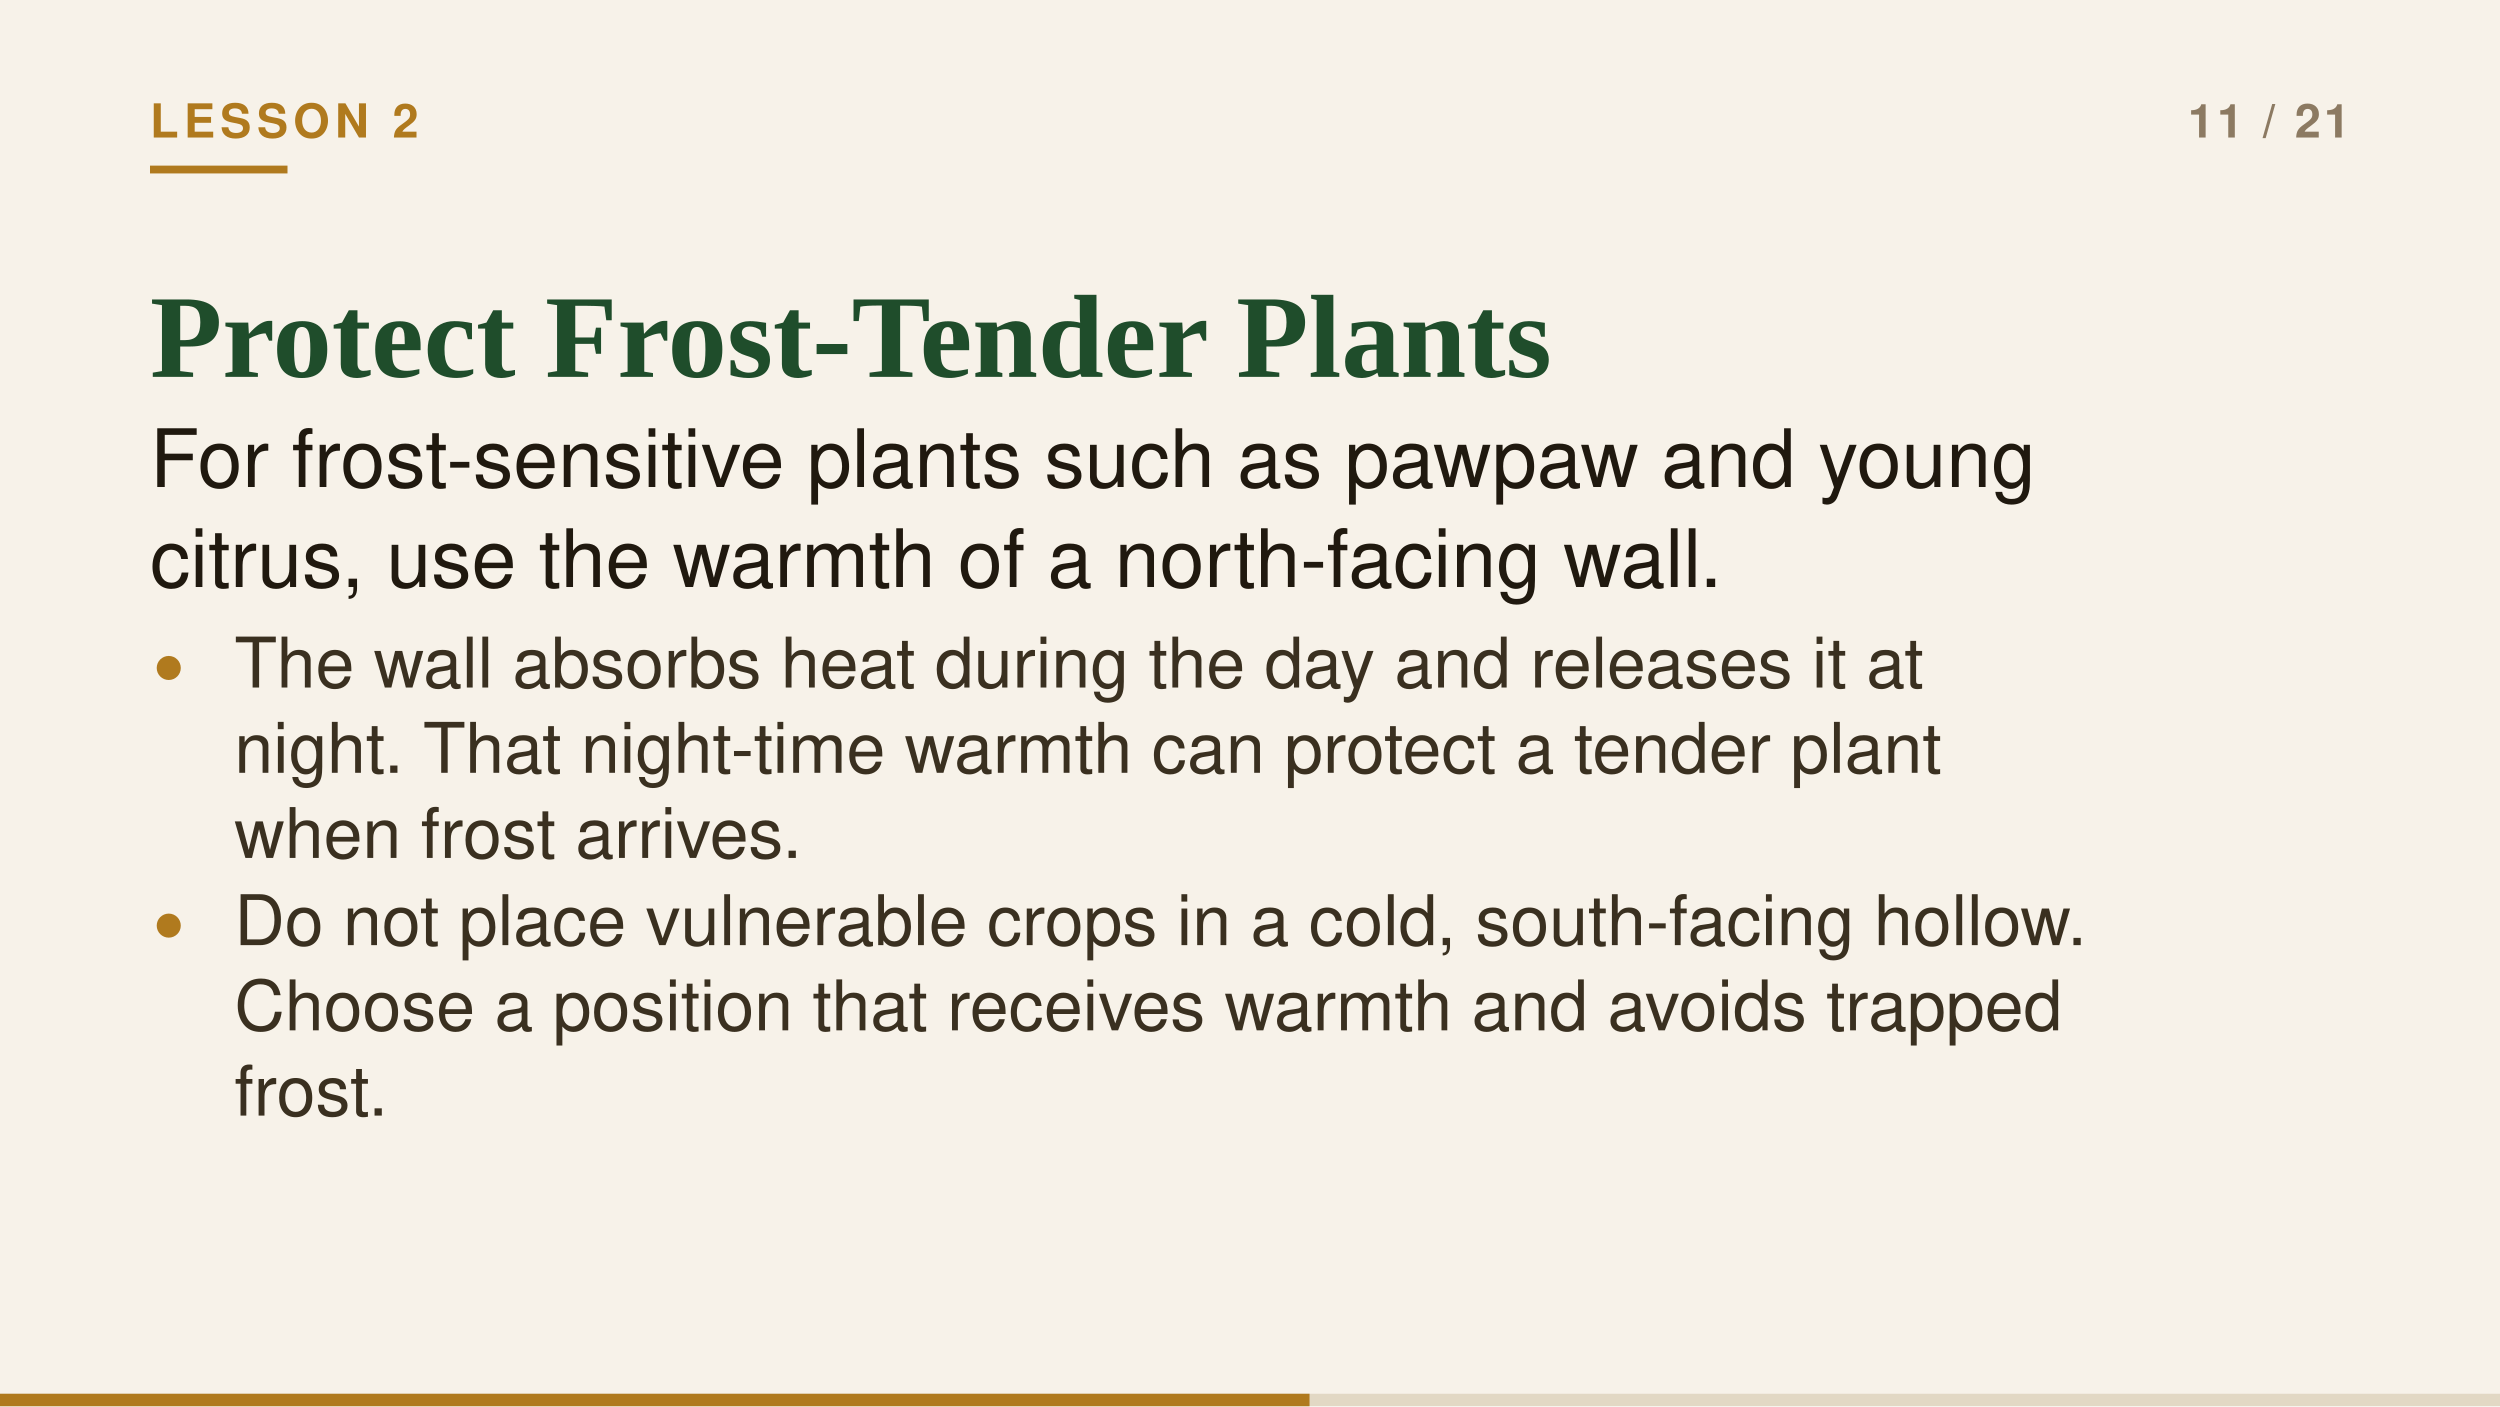
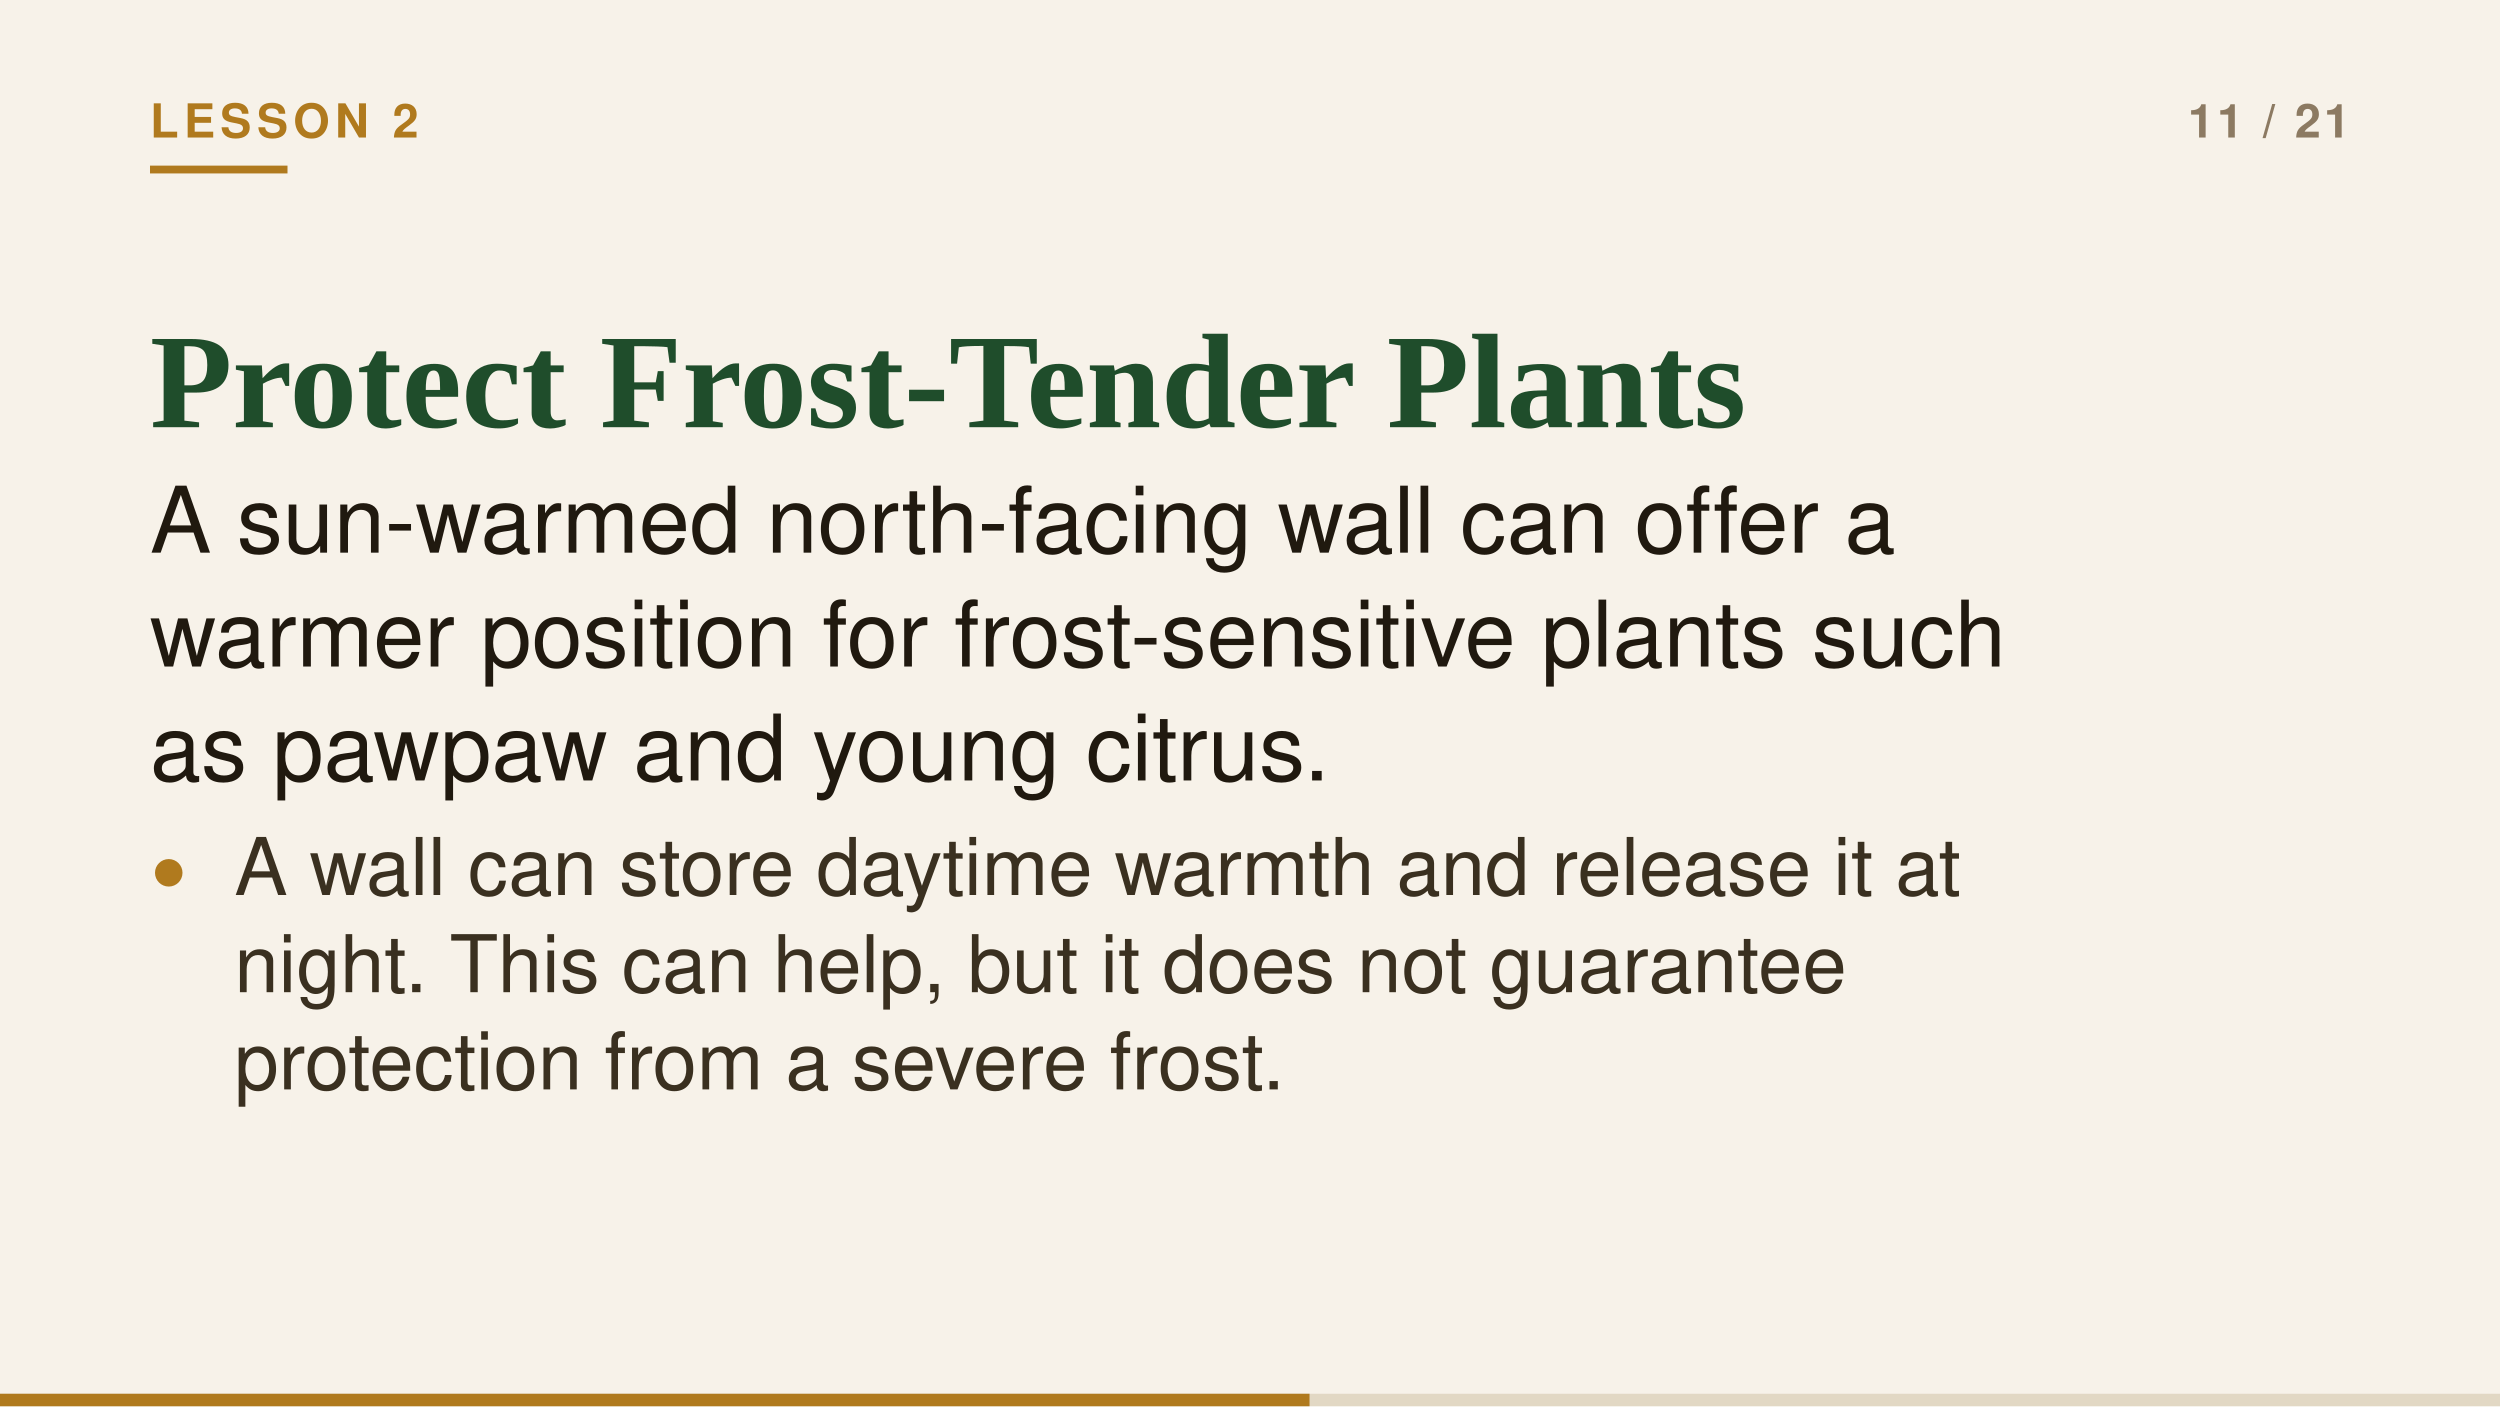
<svg xmlns="http://www.w3.org/2000/svg" viewBox="0 0 1600 900" width="1600" height="900">
  <style>.eye{font:700 30px 'Helvetica Neue',Helvetica,Arial,'Liberation Sans',sans-serif;letter-spacing:3.4px}.num{text-anchor:end;letter-spacing:2px}.hero{font:700 132px Georgia,'Iowan Old Style','Times New Roman',serif}.tag{font:italic 400 58px Georgia,'Iowan Old Style','Times New Roman',serif}.title{font-family:Georgia,'Iowan Old Style','Times New Roman',serif;font-weight:700}.lead{font-family:'Helvetica Neue',Helvetica,Arial,'Liberation Sans',sans-serif;font-weight:400}.point{font-family:'Helvetica Neue',Helvetica,Arial,'Liberation Sans',sans-serif;font-weight:400}.q{font:italic 400 46px Georgia,'Iowan Old Style','Times New Roman',serif}</style>
  <rect width="1600" height="900" fill="#F7F2E9" />
  <text class="eye" font-size="30" x="96" y="88" fill="#B07A1E">LESSON 2</text>
  <text class="eye num" x="1504" y="88" fill="#8C7A62">11 / 21</text>
  <rect x="96" y="106" width="88" height="5" fill="#B07A1E" />
-   <text class="title" font-size="75.7" fill="#1F4D2B">
-     <tspan x="96" y="241.2">Protect Frost-Tender Plants</tspan>
+   <text class="title" font-size="86.2" fill="#1F4D2B">
+     <tspan x="96" y="273.4">Protect Frost-Tender Plants</tspan>
  </text>
-   <text class="lead" font-size="51.6" fill="#20190F">
-     <tspan x="96" y="311.7">For frost-sensitive plants such as pawpaw and young</tspan>
-     <tspan x="96" y="375.7">citrus, use the warmth of a north-facing wall.</tspan>
+   <text class="lead" font-size="58.8" fill="#20190F">
+     <tspan x="96" y="353.7">A sun-warmed north-facing wall can offer a</tspan>
+     <tspan x="96" y="426.6">warmer position for frost-sensitive plants such</tspan>
+     <tspan x="96" y="499.5">as pawpaw and young citrus.</tspan>
  </text>
-   <circle cx="108" cy="427.5" r="7.7" fill="#B07A1E" />
-   <text class="point" font-size="44.7" fill="#3A3020">
-     <tspan x="150" y="440">The wall absorbs heat during the day and releases it at</tspan>
-     <tspan x="150" y="494.6">night. That night-time warmth can protect a tender plant</tspan>
-     <tspan x="150" y="549.1">when frost arrives.</tspan>
-   </text>
-   <circle cx="108" cy="592.4" r="7.7" fill="#B07A1E" />
-   <text class="point" font-size="44.7" fill="#3A3020">
-     <tspan x="150" y="604.9">Do not place vulnerable crops in a cold, south-facing hollow.</tspan>
-     <tspan x="150" y="659.4">Choose a position that receives warmth and avoids trapped</tspan>
-     <tspan x="150" y="714">frost.</tspan>
+   <circle cx="108" cy="558.6" r="8.8" fill="#B07A1E" />
+   <text class="point" font-size="51" fill="#3A3020">
+     <tspan x="150" y="572.8">A wall can store daytime warmth and release it at</tspan>
+     <tspan x="150" y="635">night. This can help, but it does not guarantee</tspan>
+     <tspan x="150" y="697.2">protection from a severe frost.</tspan>
  </text>
  <rect x="0" y="892" width="1600" height="8" fill="#E2D8C4" />
  <rect x="0" y="892" width="838.1" height="8" fill="#B07A1E" />
</svg>
